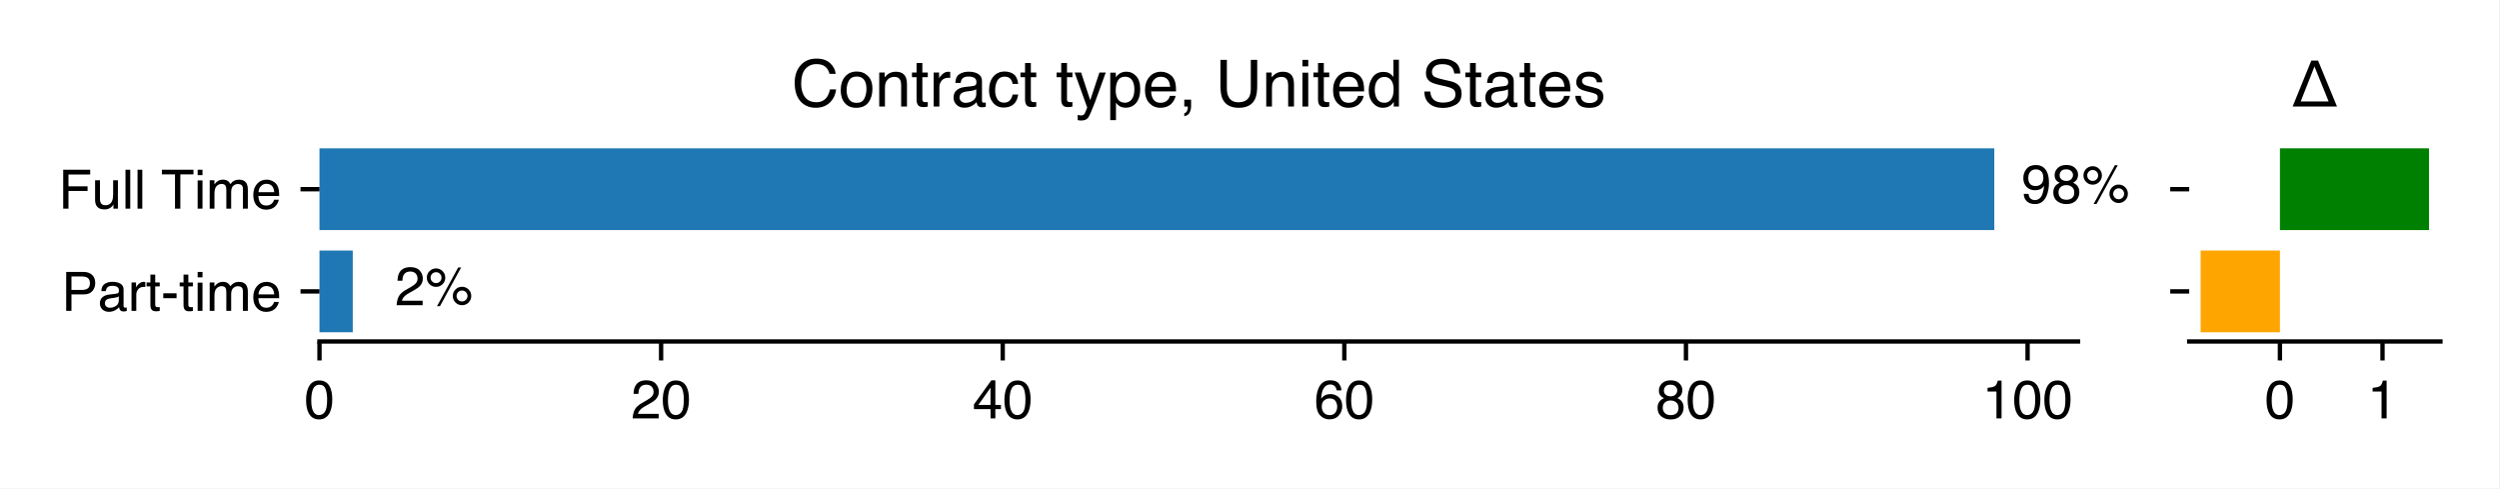
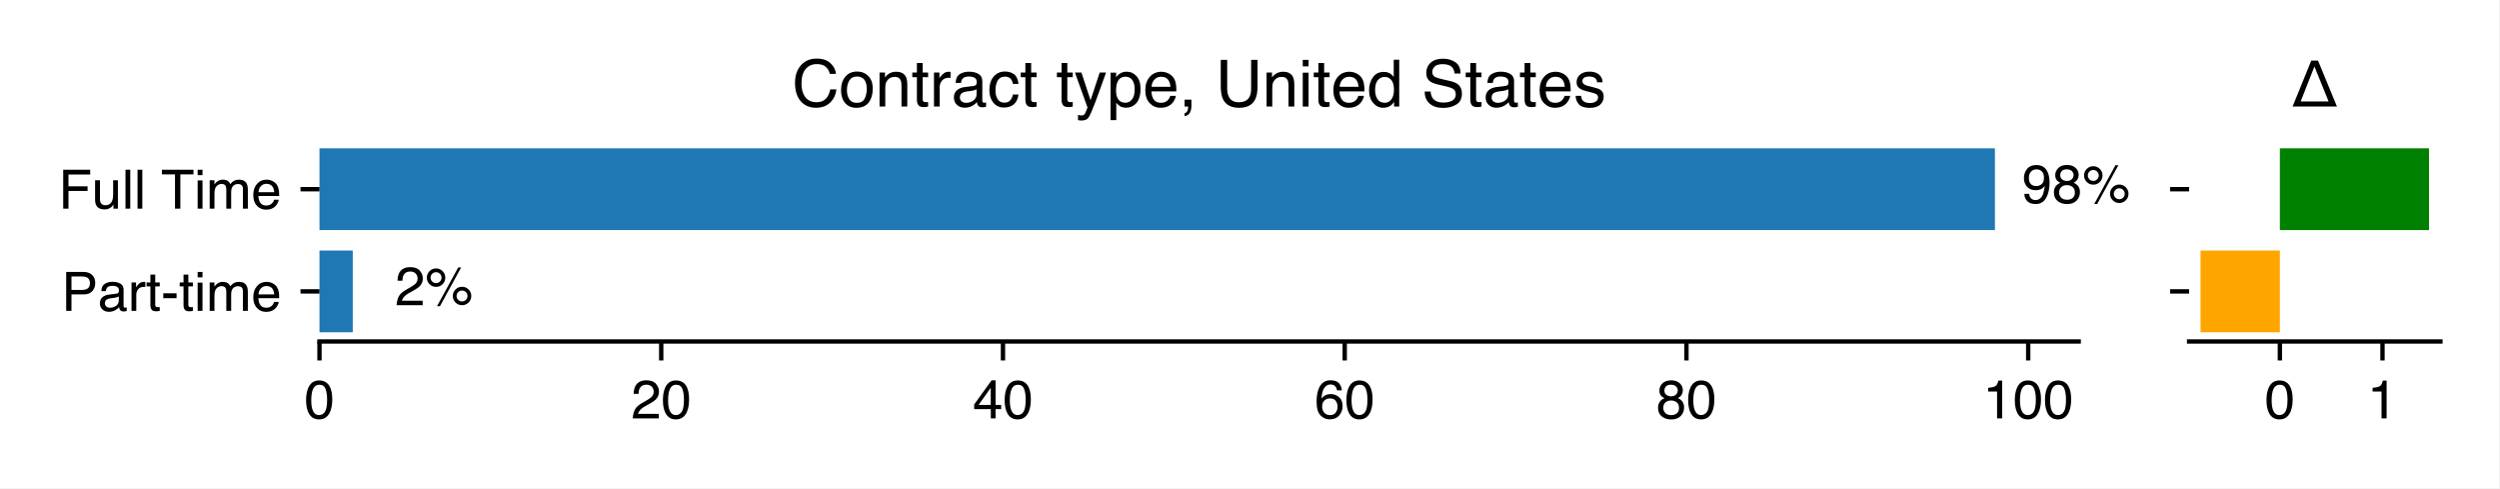
<svg xmlns="http://www.w3.org/2000/svg" xmlns:xlink="http://www.w3.org/1999/xlink" width="460.8pt" height="90pt" viewBox="0 0 460.8 90" version="1.1">
  <defs>
    <style type="text/css">*{stroke-linejoin: round; stroke-linecap: butt}</style>
  </defs>
  <g id="figure_1">
    <g id="patch_1">
      <path d="M 0 90  L 460.8 90  L 460.8 0  L 0 0  z " style="fill: #ffffff" />
    </g>
    <g id="axes_1">
      <g id="patch_2">
-         <path d="M 58.911 62.942  L 383.179 62.942  L 383.179 25.642  L 58.911 25.642  z " style="fill: #ffffff" />
+         <path d="M 58.911 62.942  L 383.297 62.942  L 383.297 25.642  L 58.911 25.642  z " style="fill: #ffffff" />
      </g>
      <g id="patch_3">
-         <path d="M 58.911 61.247  L 65.047 61.247  L 65.047 46.176  L 58.911 46.176  z " clip-path="url(#pd821f87d38)" style="fill: #1f77b4" />
+         <path d="M 58.911 61.247  L 65.049 61.247  L 65.049 46.176  L 58.911 46.176  z " clip-path="url(#pfba0d797fe)" style="fill: #1f77b4" />
      </g>
      <g id="patch_4">
-         <path d="M 58.911 42.409  L 367.738 42.409  L 367.738 27.338  L 58.911 27.338  z " clip-path="url(#pd821f87d38)" style="fill: #1f77b4" />
+         <path d="M 58.911 42.409  L 367.85 42.409  L 367.85 27.338  L 58.911 27.338  z " clip-path="url(#pfba0d797fe)" style="fill: #1f77b4" />
      </g>
      <g id="matplotlib.axis_1">
        <g id="xtick_1">
          <g id="line2d_1">
            <defs>
              <path id="m4c99cd72f3" d="M 0 0  L 0 3.5  " style="stroke: #000000; stroke-width: 0.8" />
            </defs>
            <g>
              <use xlink:href="#m4c99cd72f3" x="58.911" y="62.942" style="stroke: #000000; stroke-width: 0.8" />
            </g>
          </g>
          <g id="text_1">
            <g transform="translate(56.13047 77.11562)scale(0.1 -0.1)">
              <defs>
                <path id="Helvetica-30" d="M 1731 4475  Q 2600 4475 2988 3759  Q 3288 3206 3288 2244  Q 3288 1331 3016 734  Q 2622 -122 1728 -122  Q 922 -122 528 578  Q 200 1163 200 2147  Q 200 2909 397 3456  Q 766 4475 1731 4475  z M 1725 391  Q 2163 391 2422 778  Q 2681 1166 2681 2222  Q 2681 2984 2493 3476  Q 2306 3969 1766 3969  Q 1269 3969 1039 3501  Q 809 3034 809 2125  Q 809 1441 956 1025  Q 1181 391 1725 391  z " transform="scale(0.015625)" />
              </defs>
              <use xlink:href="#Helvetica-30" />
            </g>
          </g>
        </g>
        <g id="xtick_2">
          <g id="line2d_2">
            <g>
-               <use xlink:href="#m4c99cd72f3" x="121.903" y="62.942" style="stroke: #000000; stroke-width: 0.8" />
+               <use xlink:href="#m4c99cd72f3" x="121.926" y="62.942" style="stroke: #000000; stroke-width: 0.8" />
            </g>
          </g>
          <g id="text_2">
-             <g transform="translate(116.3426 77.11562)scale(0.1 -0.1)">
+             <g transform="translate(116.3654 77.11562)scale(0.1 -0.1)">
              <defs>
                <path id="Helvetica-32" d="M 200 0  Q 231 578 439 1006  Q 647 1434 1250 1784  L 1850 2131  Q 2253 2366 2416 2531  Q 2672 2791 2672 3125  Q 2672 3516 2437 3745  Q 2203 3975 1813 3975  Q 1234 3975 1013 3538  Q 894 3303 881 2888  L 309 2888  Q 319 3472 525 3841  Q 891 4491 1816 4491  Q 2584 4491 2939 4075  Q 3294 3659 3294 3150  Q 3294 2613 2916 2231  Q 2697 2009 2131 1694  L 1703 1456  Q 1397 1288 1222 1134  Q 909 863 828 531  L 3272 531  L 3272 0  L 200 0  z " transform="scale(0.015625)" />
              </defs>
              <use xlink:href="#Helvetica-32" />
              <use xlink:href="#Helvetica-30" x="55.615" />
            </g>
          </g>
        </g>
        <g id="xtick_3">
          <g id="line2d_3">
            <g>
-               <use xlink:href="#m4c99cd72f3" x="184.896" y="62.942" style="stroke: #000000; stroke-width: 0.8" />
+               <use xlink:href="#m4c99cd72f3" x="184.942" y="62.942" style="stroke: #000000; stroke-width: 0.8" />
            </g>
          </g>
          <g id="text_3">
-             <g transform="translate(179.3351 77.11562)scale(0.1 -0.1)">
+             <g transform="translate(179.3808 77.11562)scale(0.1 -0.1)">
              <defs>
                <path id="Helvetica-34" d="M 2116 1584  L 2116 3613  L 681 1584  L 2116 1584  z M 2125 0  L 2125 1094  L 163 1094  L 163 1644  L 2213 4488  L 2688 4488  L 2688 1584  L 3347 1584  L 3347 1094  L 2688 1094  L 2688 0  L 2125 0  z " transform="scale(0.015625)" />
              </defs>
              <use xlink:href="#Helvetica-34" />
              <use xlink:href="#Helvetica-30" x="55.615" />
            </g>
          </g>
        </g>
        <g id="xtick_4">
          <g id="line2d_4">
            <g>
-               <use xlink:href="#m4c99cd72f3" x="247.889" y="62.942" style="stroke: #000000; stroke-width: 0.8" />
+               <use xlink:href="#m4c99cd72f3" x="247.957" y="62.942" style="stroke: #000000; stroke-width: 0.8" />
            </g>
          </g>
          <g id="text_4">
-             <g transform="translate(242.3277 77.11562)scale(0.1 -0.1)">
+             <g transform="translate(242.3962 77.11562)scale(0.1 -0.1)">
              <defs>
                <path id="Helvetica-36" d="M 1872 4494  Q 2622 4494 2917 4105  Q 3213 3716 3213 3303  L 2656 3303  Q 2606 3569 2497 3719  Q 2294 4000 1881 4000  Q 1409 4000 1131 3564  Q 853 3128 822 2316  Q 1016 2600 1309 2741  Q 1578 2866 1909 2866  Q 2472 2866 2890 2506  Q 3309 2147 3309 1434  Q 3309 825 2912 354  Q 2516 -116 1781 -116  Q 1153 -116 697 361  Q 241 838 241 1966  Q 241 2800 444 3381  Q 834 4494 1872 4494  z M 1831 384  Q 2275 384 2495 682  Q 2716 981 2716 1388  Q 2716 1731 2519 2042  Q 2322 2353 1803 2353  Q 1441 2353 1167 2112  Q 894 1872 894 1388  Q 894 963 1142 673  Q 1391 384 1831 384  z " transform="scale(0.015625)" />
              </defs>
              <use xlink:href="#Helvetica-36" />
              <use xlink:href="#Helvetica-30" x="55.615" />
            </g>
          </g>
        </g>
        <g id="xtick_5">
          <g id="line2d_5">
            <g>
-               <use xlink:href="#m4c99cd72f3" x="310.881" y="62.942" style="stroke: #000000; stroke-width: 0.8" />
+               <use xlink:href="#m4c99cd72f3" x="310.973" y="62.942" style="stroke: #000000; stroke-width: 0.8" />
            </g>
          </g>
          <g id="text_5">
-             <g transform="translate(305.3202 77.11562)scale(0.1 -0.1)">
+             <g transform="translate(305.4116 77.11562)scale(0.1 -0.1)">
              <defs>
                <path id="Helvetica-38" d="M 1741 2600  Q 2113 2600 2322 2808  Q 2531 3016 2531 3303  Q 2531 3553 2331 3762  Q 2131 3972 1722 3972  Q 1316 3972 1134 3762  Q 953 3553 953 3272  Q 953 2956 1187 2778  Q 1422 2600 1741 2600  z M 1775 384  Q 2166 384 2423 595  Q 2681 806 2681 1225  Q 2681 1659 2415 1884  Q 2150 2109 1734 2109  Q 1331 2109 1076 1879  Q 822 1650 822 1244  Q 822 894 1055 639  Q 1288 384 1775 384  z M 975 2384  Q 741 2484 609 2619  Q 363 2869 363 3269  Q 363 3769 725 4128  Q 1088 4488 1753 4488  Q 2397 4488 2762 4148  Q 3128 3809 3128 3356  Q 3128 2938 2916 2678  Q 2797 2531 2547 2391  Q 2825 2263 2984 2097  Q 3281 1784 3281 1284  Q 3281 694 2884 283  Q 2488 -128 1763 -128  Q 1109 -128 657 226  Q 206 581 206 1256  Q 206 1653 400 1942  Q 594 2231 975 2384  z " transform="scale(0.015625)" />
              </defs>
              <use xlink:href="#Helvetica-38" />
              <use xlink:href="#Helvetica-30" x="55.615" />
            </g>
          </g>
        </g>
        <g id="xtick_6">
          <g id="line2d_6">
            <g>
-               <use xlink:href="#m4c99cd72f3" x="373.874" y="62.942" style="stroke: #000000; stroke-width: 0.8" />
+               <use xlink:href="#m4c99cd72f3" x="373.988" y="62.942" style="stroke: #000000; stroke-width: 0.8" />
            </g>
          </g>
          <g id="text_6">
-             <g transform="translate(365.5323 77.11562)scale(0.1 -0.1)">
+             <g transform="translate(365.6466 77.11562)scale(0.1 -0.1)">
              <defs>
                <path id="Helvetica-31" d="M 613 3169  L 613 3600  Q 1222 3659 1462 3798  Q 1703 3938 1822 4456  L 2266 4456  L 2266 0  L 1666 0  L 1666 3169  L 613 3169  z " transform="scale(0.015625)" />
              </defs>
              <use xlink:href="#Helvetica-31" />
              <use xlink:href="#Helvetica-30" x="55.615" />
              <use xlink:href="#Helvetica-30" x="111.23" />
            </g>
          </g>
        </g>
      </g>
      <g id="matplotlib.axis_2">
        <g id="ytick_1">
          <g id="line2d_7">
            <defs>
              <path id="m8e343aef83" d="M 0 0  L -3.5 0  " style="stroke: #000000; stroke-width: 0.8" />
            </defs>
            <g>
              <use xlink:href="#m8e343aef83" x="58.911" y="53.711" style="stroke: #000000; stroke-width: 0.8" />
            </g>
          </g>
          <g id="text_7">
            <g transform="translate(11.35156 57.29818)scale(0.1 -0.1)">
              <defs>
                <path id="Helvetica-50" d="M 547 4591  L 2613 4591  Q 3225 4591 3600 4245  Q 3975 3900 3975 3275  Q 3975 2738 3640 2339  Q 3306 1941 2613 1941  L 1169 1941  L 1169 0  L 547 0  L 547 4591  z M 3347 3272  Q 3347 3778 2972 3959  Q 2766 4056 2406 4056  L 1169 4056  L 1169 2466  L 2406 2466  Q 2825 2466 3086 2644  Q 3347 2822 3347 3272  z " transform="scale(0.015625)" />
                <path id="Helvetica-61" d="M 844 891  Q 844 647 1022 506  Q 1200 366 1444 366  Q 1741 366 2019 503  Q 2488 731 2488 1250  L 2488 1703  Q 2384 1638 2221 1594  Q 2059 1550 1903 1531  L 1563 1488  Q 1256 1447 1103 1359  Q 844 1213 844 891  z M 2206 2028  Q 2400 2053 2466 2191  Q 2503 2266 2503 2406  Q 2503 2694 2298 2823  Q 2094 2953 1713 2953  Q 1272 2953 1088 2716  Q 984 2584 953 2325  L 428 2325  Q 444 2944 830 3186  Q 1216 3428 1725 3428  Q 2316 3428 2684 3203  Q 3050 2978 3050 2503  L 3050 575  Q 3050 488 3086 434  Q 3122 381 3238 381  Q 3275 381 3322 386  Q 3369 391 3422 400  L 3422 -16  Q 3291 -53 3222 -62  Q 3153 -72 3034 -72  Q 2744 -72 2613 134  Q 2544 244 2516 444  Q 2344 219 2022 53  Q 1700 -113 1313 -113  Q 847 -113 551 170  Q 256 453 256 878  Q 256 1344 547 1600  Q 838 1856 1309 1916  L 2206 2028  z M 1741 3428  L 1741 3428  z " transform="scale(0.015625)" />
                <path id="Helvetica-72" d="M 428 3347  L 963 3347  L 963 2769  Q 1028 2938 1284 3180  Q 1541 3422 1875 3422  Q 1891 3422 1928 3419  Q 1966 3416 2056 3406  L 2056 2813  Q 2006 2822 1964 2825  Q 1922 2828 1872 2828  Q 1447 2828 1219 2554  Q 991 2281 991 1925  L 991 0  L 428 0  L 428 3347  z " transform="scale(0.015625)" />
                <path id="Helvetica-74" d="M 525 4281  L 1094 4281  L 1094 3347  L 1628 3347  L 1628 2888  L 1094 2888  L 1094 703  Q 1094 528 1213 469  Q 1278 434 1431 434  Q 1472 434 1519 436  Q 1566 438 1628 444  L 1628 0  Q 1531 -28 1426 -40  Q 1322 -53 1200 -53  Q 806 -53 665 148  Q 525 350 525 672  L 525 2888  L 72 2888  L 72 3347  L 525 3347  L 525 4281  z " transform="scale(0.015625)" />
                <path id="Helvetica-2d" d="M 266 2072  L 1834 2072  L 1834 1494  L 266 1494  L 266 2072  z " transform="scale(0.015625)" />
                <path id="Helvetica-69" d="M 413 3331  L 984 3331  L 984 0  L 413 0  L 413 3331  z M 413 4591  L 984 4591  L 984 3953  L 413 3953  L 413 4591  z " transform="scale(0.015625)" />
                <path id="Helvetica-6d" d="M 413 3347  L 969 3347  L 969 2872  Q 1169 3119 1331 3231  Q 1609 3422 1963 3422  Q 2363 3422 2606 3225  Q 2744 3113 2856 2894  Q 3044 3163 3297 3292  Q 3550 3422 3866 3422  Q 4541 3422 4784 2934  Q 4916 2672 4916 2228  L 4916 0  L 4331 0  L 4331 2325  Q 4331 2659 4164 2784  Q 3997 2909 3756 2909  Q 3425 2909 3186 2687  Q 2947 2466 2947 1947  L 2947 0  L 2375 0  L 2375 2184  Q 2375 2525 2294 2681  Q 2166 2916 1816 2916  Q 1497 2916 1236 2669  Q 975 2422 975 1775  L 975 0  L 413 0  L 413 3347  z " transform="scale(0.015625)" />
                <path id="Helvetica-65" d="M 1806 3422  Q 2163 3422 2497 3255  Q 2831 3088 3006 2822  Q 3175 2569 3231 2231  Q 3281 2000 3281 1494  L 828 1494  Q 844 984 1069 676  Q 1294 369 1766 369  Q 2206 369 2469 659  Q 2619 828 2681 1050  L 3234 1050  Q 3213 866 3089 639  Q 2966 413 2813 269  Q 2556 19 2178 -69  Q 1975 -119 1719 -119  Q 1094 -119 659 336  Q 225 791 225 1609  Q 225 2416 662 2919  Q 1100 3422 1806 3422  z M 2703 1941  Q 2669 2306 2544 2525  Q 2313 2931 1772 2931  Q 1384 2931 1121 2651  Q 859 2372 844 1941  L 2703 1941  z M 1753 3428  L 1753 3428  z " transform="scale(0.015625)" />
              </defs>
              <use xlink:href="#Helvetica-50" />
              <use xlink:href="#Helvetica-61" x="66.699" />
              <use xlink:href="#Helvetica-72" x="122.314" />
              <use xlink:href="#Helvetica-74" x="155.615" />
              <use xlink:href="#Helvetica-2d" x="183.398" />
              <use xlink:href="#Helvetica-74" x="216.699" />
              <use xlink:href="#Helvetica-69" x="244.482" />
              <use xlink:href="#Helvetica-6d" x="266.699" />
              <use xlink:href="#Helvetica-65" x="350" />
            </g>
          </g>
        </g>
        <g id="ytick_2">
          <g id="line2d_8">
            <g>
              <use xlink:href="#m8e343aef83" x="58.911" y="34.873" style="stroke: #000000; stroke-width: 0.8" />
            </g>
          </g>
          <g id="text_8">
            <g transform="translate(10.8 38.45995)scale(0.1 -0.1)">
              <defs>
                <path id="Helvetica-46" d="M 547 4591  L 3731 4591  L 3731 4028  L 1169 4028  L 1169 2634  L 3422 2634  L 3422 2088  L 1169 2088  L 1169 0  L 547 0  L 547 4591  z " transform="scale(0.015625)" />
                <path id="Helvetica-75" d="M 975 3347  L 975 1125  Q 975 869 1056 706  Q 1206 406 1616 406  Q 2203 406 2416 931  Q 2531 1213 2531 1703  L 2531 3347  L 3094 3347  L 3094 0  L 2563 0  L 2569 494  Q 2459 303 2297 172  Q 1975 -91 1516 -91  Q 800 -91 541 388  Q 400 644 400 1072  L 400 3347  L 975 3347  z M 1747 3428  L 1747 3428  z " transform="scale(0.015625)" />
                <path id="Helvetica-6c" d="M 428 4591  L 991 4591  L 991 0  L 428 0  L 428 4591  z " transform="scale(0.015625)" />
                <path id="Helvetica-20" transform="scale(0.015625)" />
                <path id="Helvetica-54" d="M 3828 4591  L 3828 4044  L 2281 4044  L 2281 0  L 1650 0  L 1650 4044  L 103 4044  L 103 4591  L 3828 4591  z " transform="scale(0.015625)" />
              </defs>
              <use xlink:href="#Helvetica-46" />
              <use xlink:href="#Helvetica-75" x="61.084" />
              <use xlink:href="#Helvetica-6c" x="116.699" />
              <use xlink:href="#Helvetica-6c" x="138.916" />
              <use xlink:href="#Helvetica-20" x="161.133" />
              <use xlink:href="#Helvetica-54" x="188.916" />
              <use xlink:href="#Helvetica-69" x="250" />
              <use xlink:href="#Helvetica-6d" x="272.217" />
              <use xlink:href="#Helvetica-65" x="355.518" />
            </g>
          </g>
        </g>
      </g>
      <g id="patch_5">
-         <path d="M 58.911 62.942  L 383.179 62.942  " style="fill: none; stroke: #000000; stroke-width: 0.8; stroke-linejoin: miter; stroke-linecap: square" />
+         <path d="M 58.911 62.942  L 383.297 62.942  " style="fill: none; stroke: #000000; stroke-width: 0.8; stroke-linejoin: miter; stroke-linecap: square" />
      </g>
      <g id="text_9">
-         <g transform="translate(72.82001 56.25599)scale(0.1 -0.1)">
+         <g transform="translate(72.82224 56.25599)scale(0.1 -0.1)">
          <defs>
            <path id="Helvetica-25" d="M 4363 2175  Q 4813 2175 5131 1856  Q 5450 1538 5450 1088  Q 5450 638 5131 319  Q 4813 0 4363 0  Q 3909 0 3590 319  Q 3272 638 3272 1088  Q 3272 1538 3590 1856  Q 3909 2175 4363 2175  z M 3909 4456  L 4256 4456  L 1753 -119  L 1406 -119  L 3909 4456  z M 1294 2606  Q 1563 2606 1752 2795  Q 1941 2984 1941 3250  Q 1941 3516 1752 3705  Q 1563 3894 1294 3894  Q 1028 3894 839 3706  Q 650 3519 650 3250  Q 650 2984 839 2795  Q 1028 2606 1294 2606  z M 1294 4341  Q 1747 4341 2065 4020  Q 2384 3700 2384 3250  Q 2384 2800 2065 2481  Q 1747 2163 1294 2163  Q 844 2163 525 2481  Q 206 2800 206 3250  Q 206 3700 525 4020  Q 844 4341 1294 4341  z M 4363 444  Q 4628 444 4817 633  Q 5006 822 5006 1088  Q 5006 1353 4817 1542  Q 4628 1731 4363 1731  Q 4094 1731 3905 1542  Q 3716 1353 3716 1088  Q 3716 822 3905 633  Q 4094 444 4363 444  z " transform="scale(0.015625)" />
          </defs>
          <use xlink:href="#Helvetica-32" />
          <use xlink:href="#Helvetica-25" x="55.615" />
        </g>
      </g>
      <g id="text_10">
-         <g transform="translate(372.7311 37.41776)scale(0.1 -0.1)">
+         <g transform="translate(372.8431 37.41776)scale(0.1 -0.1)">
          <defs>
            <path id="Helvetica-39" d="M 850 1081  Q 875 616 1209 438  Q 1381 344 1597 344  Q 2000 344 2284 680  Q 2569 1016 2688 2044  Q 2500 1747 2223 1626  Q 1947 1506 1628 1506  Q 981 1506 604 1909  Q 228 2313 228 2947  Q 228 3556 600 4018  Q 972 4481 1697 4481  Q 2675 4481 3047 3600  Q 3253 3116 3253 2388  Q 3253 1566 3006 931  Q 2597 -125 1619 -125  Q 963 -125 622 219  Q 281 563 281 1081  L 850 1081  z M 1703 2000  Q 2038 2000 2314 2220  Q 2591 2441 2591 2991  Q 2591 3484 2342 3726  Q 2094 3969 1709 3969  Q 1297 3969 1055 3692  Q 813 3416 813 2953  Q 813 2516 1025 2258  Q 1238 2000 1703 2000  z " transform="scale(0.015625)" />
          </defs>
          <use xlink:href="#Helvetica-39" />
          <use xlink:href="#Helvetica-38" x="55.615" />
          <use xlink:href="#Helvetica-25" x="111.23" />
        </g>
      </g>
      <g id="text_11">
-         <g transform="translate(146.0114 19.6425)scale(0.12 -0.12)">
+         <g transform="translate(146.0703 19.6425)scale(0.12 -0.12)">
          <defs>
            <path id="Helvetica-43" d="M 2422 4716  Q 3294 4716 3775 4256  Q 4256 3797 4309 3213  L 3703 3213  Q 3600 3656 3292 3915  Q 2984 4175 2428 4175  Q 1750 4175 1333 3698  Q 916 3222 916 2238  Q 916 1431 1292 929  Q 1669 428 2416 428  Q 3103 428 3463 956  Q 3653 1234 3747 1688  L 4353 1688  Q 4272 963 3816 472  Q 3269 -119 2341 -119  Q 1541 -119 997 366  Q 281 1006 281 2344  Q 281 3359 819 4009  Q 1400 4716 2422 4716  z M 2297 4716  L 2297 4716  z " transform="scale(0.015625)" />
            <path id="Helvetica-6f" d="M 1741 363  Q 2300 363 2508 786  Q 2716 1209 2716 1728  Q 2716 2197 2566 2491  Q 2328 2953 1747 2953  Q 1231 2953 997 2559  Q 763 2166 763 1609  Q 763 1075 997 719  Q 1231 363 1741 363  z M 1763 3444  Q 2409 3444 2856 3012  Q 3303 2581 3303 1744  Q 3303 934 2909 406  Q 2516 -122 1688 -122  Q 997 -122 590 345  Q 184 813 184 1600  Q 184 2444 612 2944  Q 1041 3444 1763 3444  z M 1744 3428  L 1744 3428  z " transform="scale(0.015625)" />
            <path id="Helvetica-6e" d="M 413 3347  L 947 3347  L 947 2872  Q 1184 3166 1450 3294  Q 1716 3422 2041 3422  Q 2753 3422 3003 2925  Q 3141 2653 3141 2147  L 3141 0  L 2569 0  L 2569 2109  Q 2569 2416 2478 2603  Q 2328 2916 1934 2916  Q 1734 2916 1606 2875  Q 1375 2806 1200 2600  Q 1059 2434 1017 2257  Q 975 2081 975 1753  L 975 0  L 413 0  L 413 3347  z M 1734 3428  L 1734 3428  z " transform="scale(0.015625)" />
            <path id="Helvetica-63" d="M 1703 3444  Q 2269 3444 2623 3169  Q 2978 2894 3050 2222  L 2503 2222  Q 2453 2531 2275 2736  Q 2097 2941 1703 2941  Q 1166 2941 934 2416  Q 784 2075 784 1575  Q 784 1072 996 728  Q 1209 384 1666 384  Q 2016 384 2220 598  Q 2425 813 2503 1184  L 3050 1184  Q 2956 519 2581 211  Q 2206 -97 1622 -97  Q 966 -97 575 383  Q 184 863 184 1581  Q 184 2463 612 2953  Q 1041 3444 1703 3444  z M 1616 3428  L 1616 3428  z " transform="scale(0.015625)" />
            <path id="Helvetica-79" d="M 2503 3347  L 3125 3347  Q 3006 3025 2597 1878  Q 2291 1016 2084 472  Q 1597 -809 1397 -1090  Q 1197 -1372 709 -1372  Q 591 -1372 527 -1362  Q 463 -1353 369 -1328  L 369 -816  Q 516 -856 581 -865  Q 647 -875 697 -875  Q 853 -875 926 -823  Q 1000 -772 1050 -697  Q 1066 -672 1162 -440  Q 1259 -209 1303 -97  L 66 3347  L 703 3347  L 1600 622  L 2503 3347  z M 1597 3428  L 1597 3428  z " transform="scale(0.015625)" />
            <path id="Helvetica-70" d="M 1825 378  Q 2219 378 2480 708  Q 2741 1038 2741 1694  Q 2741 2094 2625 2381  Q 2406 2934 1825 2934  Q 1241 2934 1025 2350  Q 909 2038 909 1556  Q 909 1169 1025 897  Q 1244 378 1825 378  z M 369 3331  L 916 3331  L 916 2888  Q 1084 3116 1284 3241  Q 1569 3428 1953 3428  Q 2522 3428 2919 2992  Q 3316 2556 3316 1747  Q 3316 653 2744 184  Q 2381 -113 1900 -113  Q 1522 -113 1266 53  Q 1116 147 931 375  L 931 -1334  L 369 -1334  L 369 3331  z " transform="scale(0.015625)" />
            <path id="Helvetica-2c" d="M 531 -653  Q 747 -616 834 -350  Q 881 -209 881 -78  Q 881 -56 879 -39  Q 878 -22 872 0  L 531 0  L 531 681  L 1200 681  L 1200 50  Q 1200 -322 1050 -603  Q 900 -884 531 -950  L 531 -653  z " transform="scale(0.015625)" />
            <path id="Helvetica-55" d="M 1163 4591  L 1163 1753  Q 1163 1253 1350 922  Q 1628 422 2288 422  Q 3078 422 3363 963  Q 3516 1256 3516 1753  L 3516 4591  L 4147 4591  L 4147 2013  Q 4147 1166 3919 709  Q 3500 -122 2338 -122  Q 1175 -122 759 709  Q 531 1166 531 2013  L 531 4591  L 1163 4591  z M 2341 4591  L 2341 4591  z " transform="scale(0.015625)" />
            <path id="Helvetica-64" d="M 769 1634  Q 769 1097 997 734  Q 1225 372 1728 372  Q 2119 372 2370 708  Q 2622 1044 2622 1672  Q 2622 2306 2362 2611  Q 2103 2916 1722 2916  Q 1297 2916 1033 2591  Q 769 2266 769 1634  z M 1616 3406  Q 2000 3406 2259 3244  Q 2409 3150 2600 2916  L 2600 4606  L 3141 4606  L 3141 0  L 2634 0  L 2634 466  Q 2438 156 2169 18  Q 1900 -119 1553 -119  Q 994 -119 584 351  Q 175 822 175 1603  Q 175 2334 548 2870  Q 922 3406 1616 3406  z " transform="scale(0.015625)" />
            <path id="Helvetica-53" d="M 894 1481  Q 916 1091 1078 847  Q 1388 391 2169 391  Q 2519 391 2806 491  Q 3363 684 3363 1184  Q 3363 1559 3128 1719  Q 2891 1875 2384 1991  L 1763 2131  Q 1153 2269 900 2434  Q 463 2722 463 3294  Q 463 3913 891 4309  Q 1319 4706 2103 4706  Q 2825 4706 3329 4357  Q 3834 4009 3834 3244  L 3250 3244  Q 3203 3613 3050 3809  Q 2766 4169 2084 4169  Q 1534 4169 1293 3937  Q 1053 3706 1053 3400  Q 1053 3063 1334 2906  Q 1519 2806 2169 2656  L 2813 2509  Q 3278 2403 3531 2219  Q 3969 1897 3969 1284  Q 3969 522 3414 194  Q 2859 -134 2125 -134  Q 1269 -134 784 303  Q 300 738 309 1481  L 894 1481  z M 2150 4716  L 2150 4716  z " transform="scale(0.015625)" />
            <path id="Helvetica-73" d="M 747 1050  Q 772 769 888 619  Q 1100 347 1625 347  Q 1938 347 2175 483  Q 2413 619 2413 903  Q 2413 1119 2222 1231  Q 2100 1300 1741 1391  L 1294 1503  Q 866 1609 663 1741  Q 300 1969 300 2372  Q 300 2847 642 3140  Q 984 3434 1563 3434  Q 2319 3434 2653 2991  Q 2863 2709 2856 2384  L 2325 2384  Q 2309 2575 2191 2731  Q 1997 2953 1519 2953  Q 1200 2953 1036 2831  Q 872 2709 872 2509  Q 872 2291 1088 2159  Q 1213 2081 1456 2022  L 1828 1931  Q 2434 1784 2641 1647  Q 2969 1431 2969 969  Q 2969 522 2630 197  Q 2291 -128 1597 -128  Q 850 -128 539 211  Q 228 550 206 1050  L 747 1050  z M 1578 3428  L 1578 3428  z " transform="scale(0.015625)" />
          </defs>
          <use xlink:href="#Helvetica-43" />
          <use xlink:href="#Helvetica-6f" x="72.217" />
          <use xlink:href="#Helvetica-6e" x="127.832" />
          <use xlink:href="#Helvetica-74" x="183.447" />
          <use xlink:href="#Helvetica-72" x="211.23" />
          <use xlink:href="#Helvetica-61" x="244.531" />
          <use xlink:href="#Helvetica-63" x="300.146" />
          <use xlink:href="#Helvetica-74" x="350.146" />
          <use xlink:href="#Helvetica-20" x="377.93" />
          <use xlink:href="#Helvetica-74" x="405.713" />
          <use xlink:href="#Helvetica-79" x="433.496" />
          <use xlink:href="#Helvetica-70" x="483.496" />
          <use xlink:href="#Helvetica-65" x="539.111" />
          <use xlink:href="#Helvetica-2c" x="594.727" />
          <use xlink:href="#Helvetica-20" x="622.51" />
          <use xlink:href="#Helvetica-55" x="650.293" />
          <use xlink:href="#Helvetica-6e" x="722.51" />
          <use xlink:href="#Helvetica-69" x="778.125" />
          <use xlink:href="#Helvetica-74" x="800.342" />
          <use xlink:href="#Helvetica-65" x="828.125" />
          <use xlink:href="#Helvetica-64" x="883.74" />
          <use xlink:href="#Helvetica-20" x="939.355" />
          <use xlink:href="#Helvetica-53" x="967.139" />
          <use xlink:href="#Helvetica-74" x="1033.838" />
          <use xlink:href="#Helvetica-61" x="1061.621" />
          <use xlink:href="#Helvetica-74" x="1117.236" />
          <use xlink:href="#Helvetica-65" x="1145.02" />
          <use xlink:href="#Helvetica-73" x="1200.635" />
        </g>
      </g>
    </g>
    <g id="axes_2">
      <g id="patch_6">
-         <path d="M 403.676 62.942  L 450 62.942  L 450 25.642  L 403.676 25.642  z " style="fill: #ffffff" />
+         <path d="M 403.659 62.942  L 450 62.942  L 450 25.642  L 403.659 25.642  z " style="fill: #ffffff" />
      </g>
      <g id="patch_7">
-         <path d="M 420.404 61.247  L 405.782 61.247  L 405.782 46.176  L 420.404 46.176  z " clip-path="url(#p19ff3b0c84)" style="fill: #ffa500" />
+         <path d="M 420.393 61.247  L 405.766 61.247  L 405.766 46.176  L 420.393 46.176  z " clip-path="url(#pa3a571e957)" style="fill: #ffa500" />
      </g>
      <g id="patch_8">
-         <path d="M 420.404 42.409  L 447.894 42.409  L 447.894 27.338  L 420.404 27.338  z " clip-path="url(#p19ff3b0c84)" style="fill: #008000" />
+         <path d="M 420.393 42.409  L 447.894 42.409  L 447.894 27.338  L 420.393 27.338  z " clip-path="url(#pa3a571e957)" style="fill: #008000" />
      </g>
      <g id="matplotlib.axis_3">
        <g id="xtick_7">
          <g id="line2d_9">
            <g>
-               <use xlink:href="#m4c99cd72f3" x="420.404" y="62.942" style="stroke: #000000; stroke-width: 0.8" />
+               <use xlink:href="#m4c99cd72f3" x="420.393" y="62.942" style="stroke: #000000; stroke-width: 0.8" />
            </g>
          </g>
          <g id="text_12">
-             <g transform="translate(417.6236 77.11562)scale(0.1 -0.1)">
+             <g transform="translate(417.6129 77.11562)scale(0.1 -0.1)">
              <use xlink:href="#Helvetica-30" />
            </g>
          </g>
        </g>
        <g id="xtick_8">
          <g id="line2d_10">
            <g>
-               <use xlink:href="#m4c99cd72f3" x="439.32" y="62.942" style="stroke: #000000; stroke-width: 0.8" />
+               <use xlink:href="#m4c99cd72f3" x="439.316" y="62.942" style="stroke: #000000; stroke-width: 0.8" />
            </g>
          </g>
          <g id="text_13">
-             <g transform="translate(436.5393 77.11562)scale(0.1 -0.1)">
+             <g transform="translate(436.5354 77.11562)scale(0.1 -0.1)">
              <use xlink:href="#Helvetica-31" />
            </g>
          </g>
        </g>
      </g>
      <g id="matplotlib.axis_4">
        <g id="ytick_3">
          <g id="line2d_11">
            <g>
-               <use xlink:href="#m8e343aef83" x="403.676" y="53.711" style="stroke: #000000; stroke-width: 0.8" />
+               <use xlink:href="#m8e343aef83" x="403.659" y="53.711" style="stroke: #000000; stroke-width: 0.8" />
            </g>
          </g>
        </g>
        <g id="ytick_4">
          <g id="line2d_12">
            <g>
-               <use xlink:href="#m8e343aef83" x="403.676" y="34.873" style="stroke: #000000; stroke-width: 0.8" />
+               <use xlink:href="#m8e343aef83" x="403.659" y="34.873" style="stroke: #000000; stroke-width: 0.8" />
            </g>
          </g>
        </g>
      </g>
      <g id="patch_9">
-         <path d="M 403.676 62.942  L 450 62.942  " style="fill: none; stroke: #000000; stroke-width: 0.8; stroke-linejoin: miter; stroke-linecap: square" />
+         <path d="M 403.659 62.942  L 450 62.942  " style="fill: none; stroke: #000000; stroke-width: 0.8; stroke-linejoin: miter; stroke-linecap: square" />
      </g>
      <g id="text_14">
-         <g transform="translate(422.5048 19.6425)scale(0.12 -0.12)">
+         <g transform="translate(422.4964 19.6425)scale(0.12 -0.12)">
          <defs>
            <path id="Helvetica-394" d="M 922 500  L 3672 500  L 2278 3941  L 922 500  z M 1966 4519  L 2631 4519  L 4494 0  L 128 0  L 1966 4519  z " transform="scale(0.015625)" />
          </defs>
          <use xlink:href="#Helvetica-394" />
        </g>
      </g>
    </g>
  </g>
  <defs>
-     <clipPath id="pd821f87d38">
-       <rect x="58.911" y="25.642" width="324.269" height="37.3" />
+     <clipPath id="pfba0d797fe">
+       <rect x="58.911" y="25.642" width="324.386" height="37.3" />
    </clipPath>
-     <clipPath id="p19ff3b0c84">
-       <rect x="403.676" y="25.642" width="46.324" height="37.3" />
+     <clipPath id="pa3a571e957">
+       <rect x="403.659" y="25.642" width="46.341" height="37.3" />
    </clipPath>
  </defs>
</svg>
